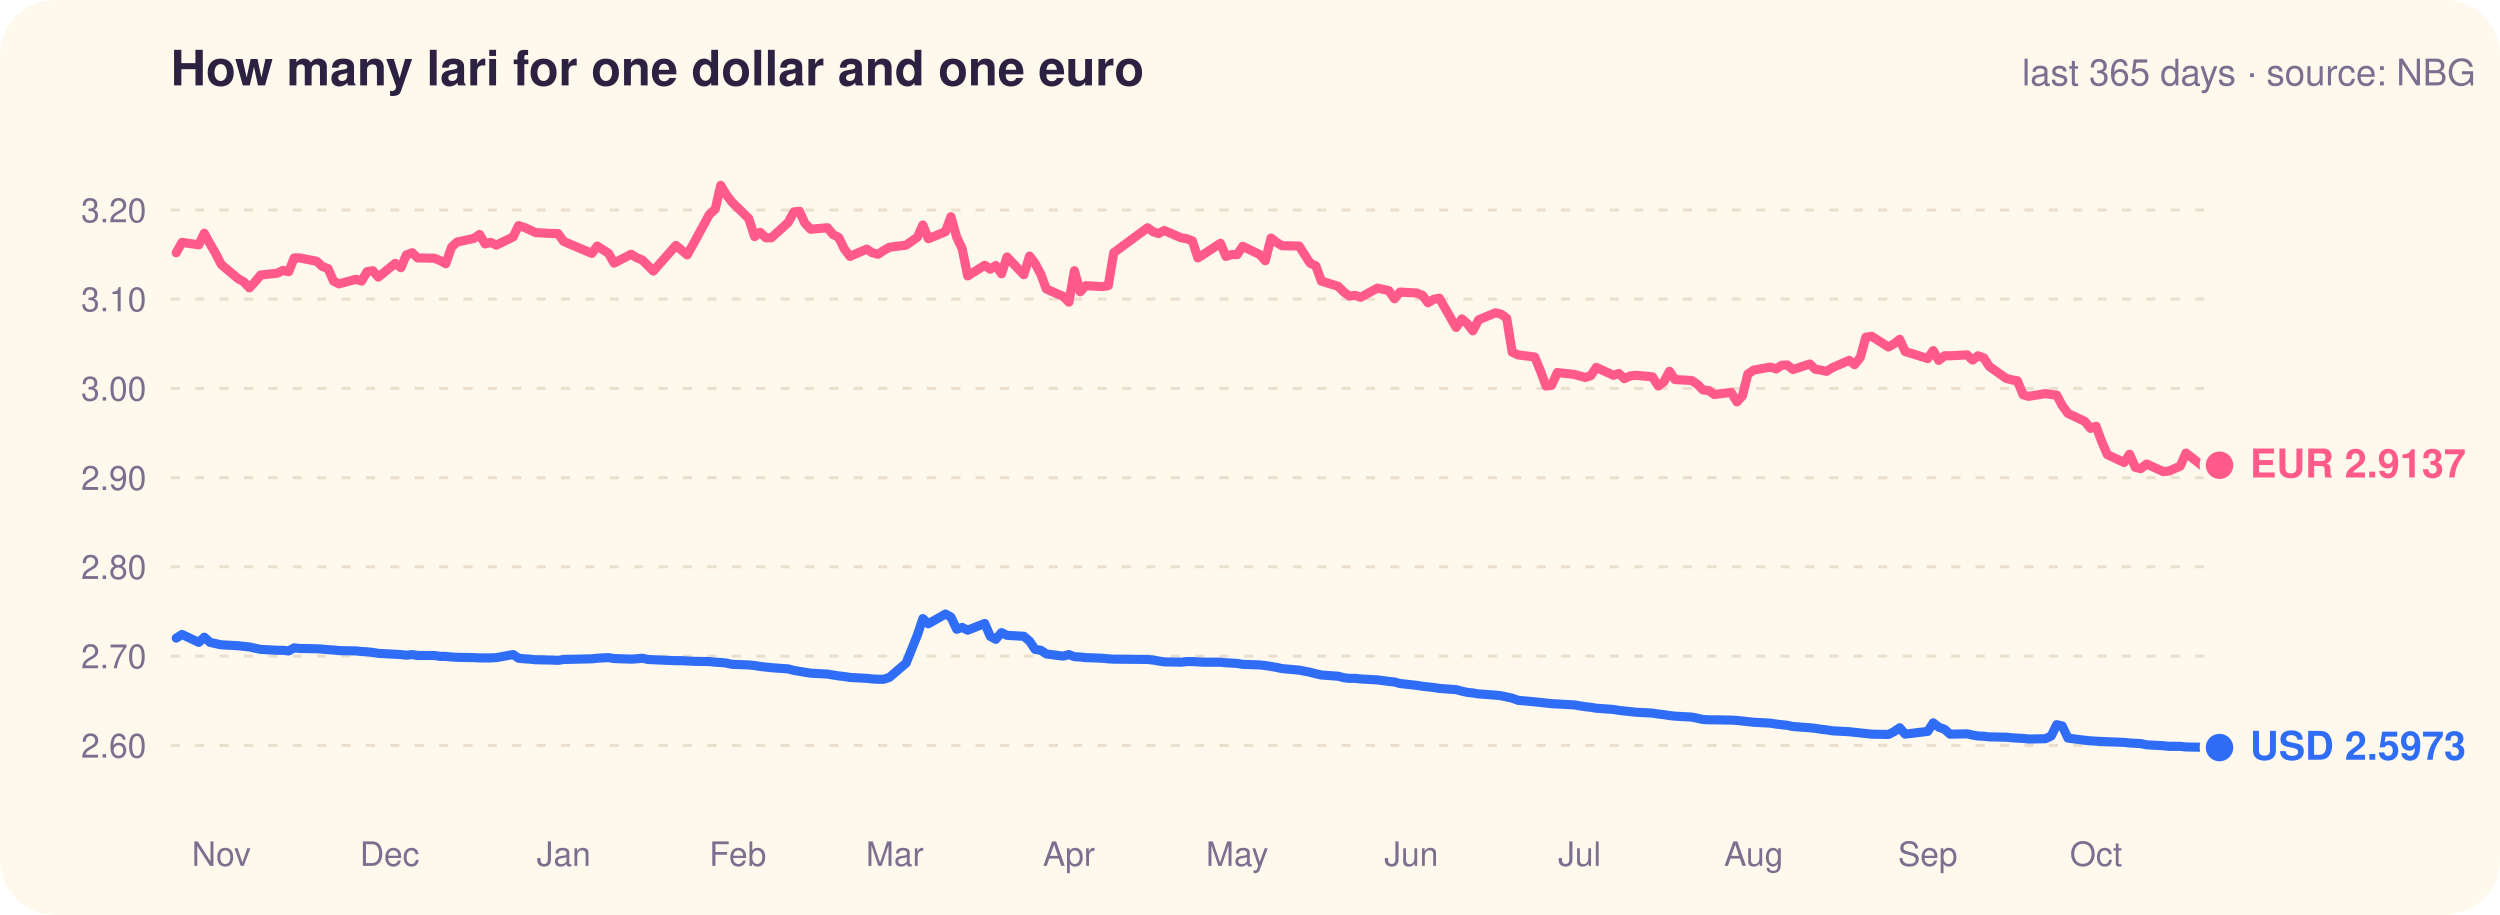
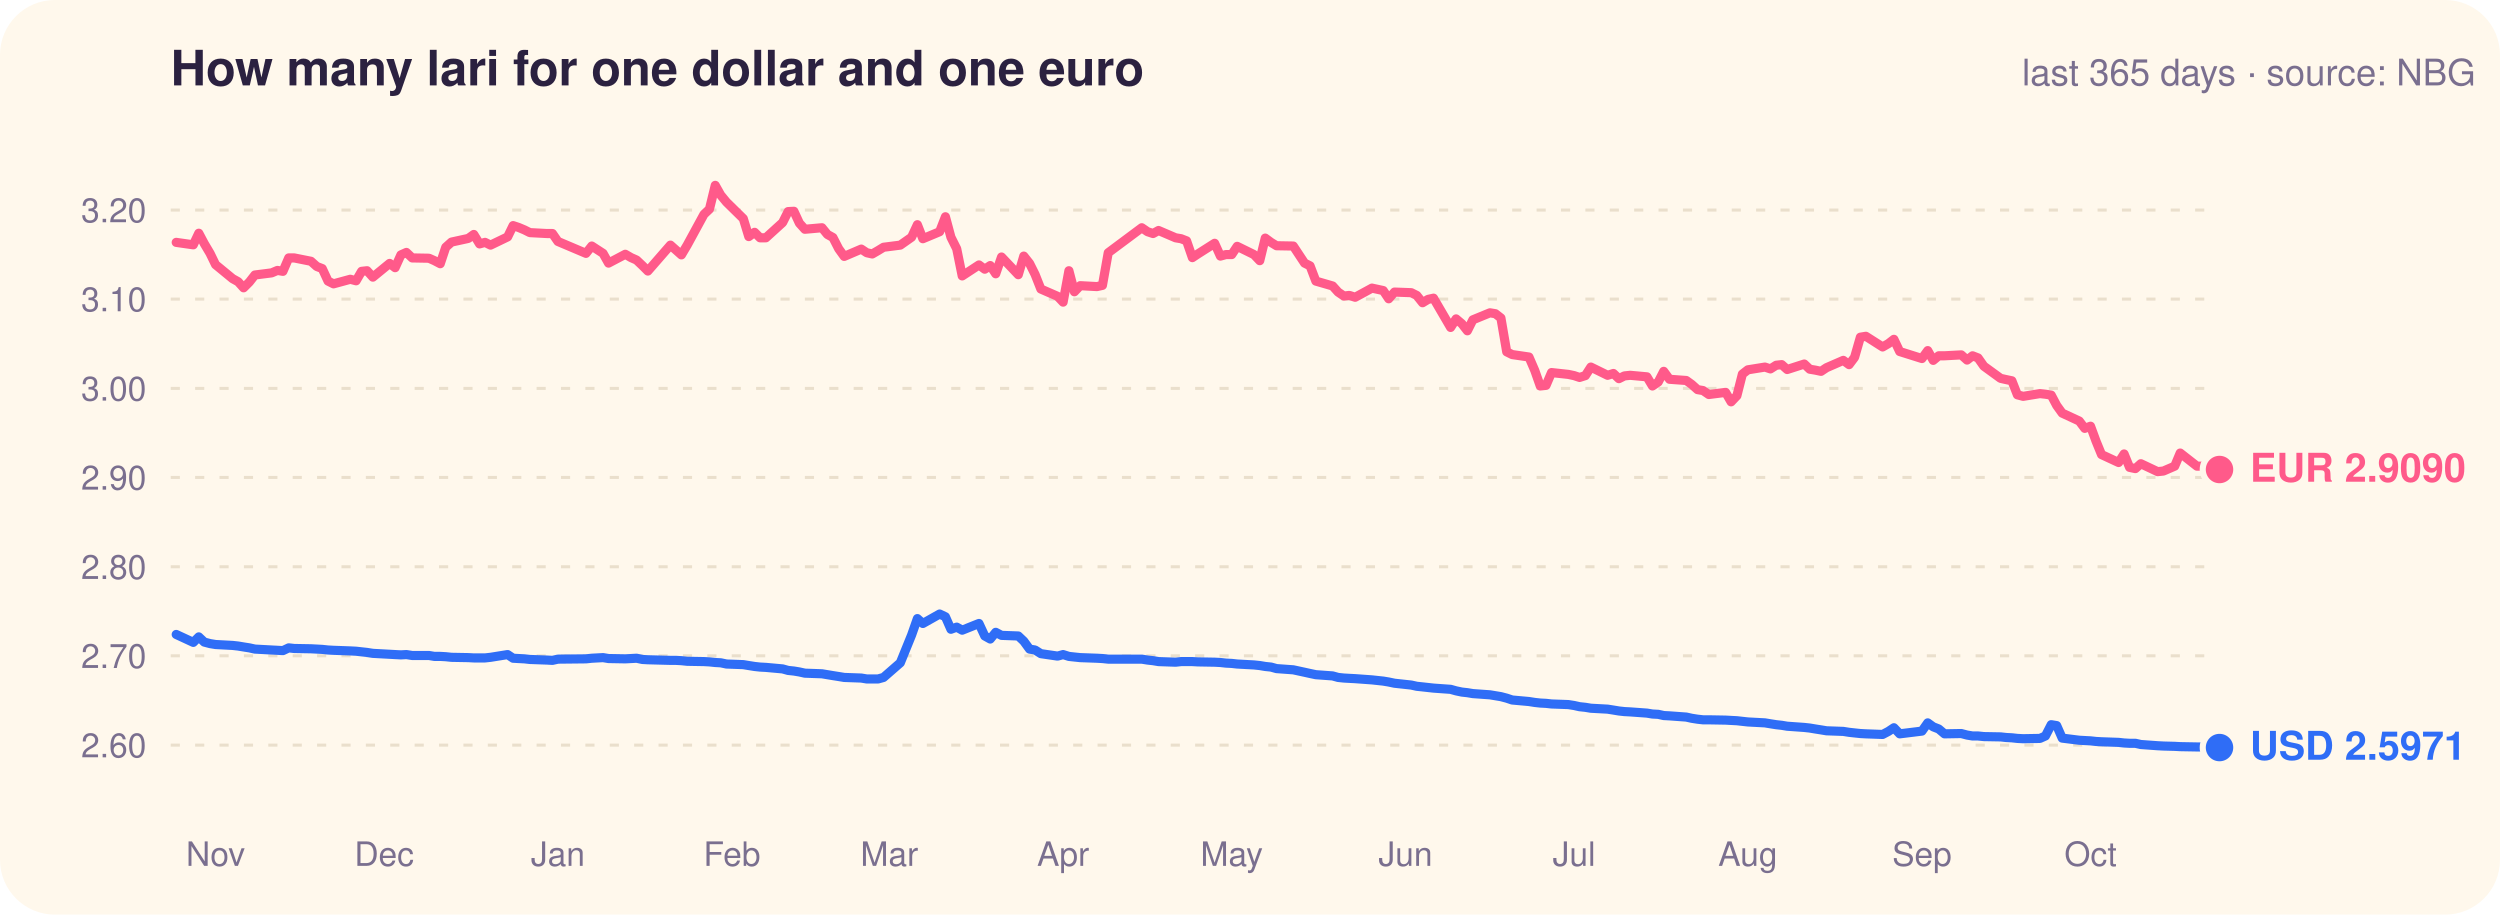
<svg xmlns="http://www.w3.org/2000/svg" viewBox="0 0 820 300" font-family="Segoe UI, Helvetica, Arial, sans-serif">
  <rect width="820" height="300" rx="18" fill="#fff8ec" />
  <text x="56" y="28" font-size="16" font-weight="700" fill="#2b2140">How many lari for one dollar and one euro</text>
  <text x="812" y="28" font-size="12" fill="#7a6f8f" text-anchor="end">last 365 days · source: NBG</text>
-   <line x1="56" x2="728" y1="244.5" y2="244.5" stroke="#eadfcc" stroke-dasharray="3 5" />
-   <text x="48" y="248.5" font-size="11" fill="#7a6f8f" text-anchor="end">2.60</text>
-   <line x1="56" x2="728" y1="215.2" y2="215.2" stroke="#eadfcc" stroke-dasharray="3 5" />
-   <text x="48" y="219.2" font-size="11" fill="#7a6f8f" text-anchor="end">2.70</text>
+   <line x1="56" x2="728" y1="244.4" y2="244.4" stroke="#eadfcc" stroke-dasharray="3 5" />
+   <text x="48" y="248.4" font-size="11" fill="#7a6f8f" text-anchor="end">2.60</text>
+   <line x1="56" x2="728" y1="215.1" y2="215.1" stroke="#eadfcc" stroke-dasharray="3 5" />
+   <text x="48" y="219.1" font-size="11" fill="#7a6f8f" text-anchor="end">2.70</text>
  <line x1="56" x2="728" y1="185.9" y2="185.9" stroke="#eadfcc" stroke-dasharray="3 5" />
  <text x="48" y="189.9" font-size="11" fill="#7a6f8f" text-anchor="end">2.80</text>
-   <line x1="56" x2="728" y1="156.7" y2="156.7" stroke="#eadfcc" stroke-dasharray="3 5" />
-   <text x="48" y="160.7" font-size="11" fill="#7a6f8f" text-anchor="end">2.90</text>
+   <line x1="56" x2="728" y1="156.6" y2="156.6" stroke="#eadfcc" stroke-dasharray="3 5" />
+   <text x="48" y="160.6" font-size="11" fill="#7a6f8f" text-anchor="end">2.90</text>
  <line x1="56" x2="728" y1="127.4" y2="127.4" stroke="#eadfcc" stroke-dasharray="3 5" />
  <text x="48" y="131.4" font-size="11" fill="#7a6f8f" text-anchor="end">3.00</text>
  <line x1="56" x2="728" y1="98.1" y2="98.1" stroke="#eadfcc" stroke-dasharray="3 5" />
  <text x="48" y="102.1" font-size="11" fill="#7a6f8f" text-anchor="end">3.10</text>
  <line x1="56" x2="728" y1="68.9" y2="68.9" stroke="#eadfcc" stroke-dasharray="3 5" />
  <text x="48" y="72.9" font-size="11" fill="#7a6f8f" text-anchor="end">3.20</text>
-   <text x="72.6" y="284" font-size="11" fill="#7a6f8f" text-anchor="middle">Nov</text>
-   <text x="127.8" y="284" font-size="11" fill="#7a6f8f" text-anchor="middle">Dec</text>
-   <text x="184.9" y="284" font-size="11" fill="#7a6f8f" text-anchor="middle">Jan</text>
-   <text x="242.0" y="284" font-size="11" fill="#7a6f8f" text-anchor="middle">Feb</text>
-   <text x="293.5" y="284" font-size="11" fill="#7a6f8f" text-anchor="middle">Mar</text>
-   <text x="350.6" y="284" font-size="11" fill="#7a6f8f" text-anchor="middle">Apr</text>
-   <text x="405.8" y="284" font-size="11" fill="#7a6f8f" text-anchor="middle">May</text>
-   <text x="462.9" y="284" font-size="11" fill="#7a6f8f" text-anchor="middle">Jun</text>
-   <text x="518.1" y="284" font-size="11" fill="#7a6f8f" text-anchor="middle">Jul</text>
-   <text x="575.2" y="284" font-size="11" fill="#7a6f8f" text-anchor="middle">Aug</text>
-   <text x="632.3" y="284" font-size="11" fill="#7a6f8f" text-anchor="middle">Sep</text>
-   <text x="687.5" y="284" font-size="11" fill="#7a6f8f" text-anchor="middle">Oct</text>
-   <path d="M57.8,209.3 L59.7,208.1 L65.2,210.7 L67.0,209.0 L68.9,210.7 L70.7,211.1 L72.6,211.5 L78.1,211.8 L79.9,212.0 L81.8,212.2 L83.6,212.6 L85.5,213.0 L91.0,213.3 L92.8,213.3 L94.7,213.5 L96.5,212.5 L98.3,212.7 L103.9,212.8 L105.7,212.9 L107.6,213.1 L109.4,213.2 L111.2,213.4 L116.8,213.5 L118.6,213.7 L120.4,213.8 L122.3,214.0 L124.1,214.3 L129.6,214.6 L131.5,214.7 L133.3,214.9 L135.2,214.7 L137.0,215.0 L142.5,215.0 L144.4,215.3 L146.2,215.3 L148.1,215.5 L149.9,215.6 L155.4,215.7 L157.3,215.8 L159.1,215.8 L160.9,215.8 L162.8,215.7 L168.3,214.7 L170.1,215.9 L172.0,216.1 L173.8,216.2 L175.7,216.4 L181.2,216.5 L183.0,216.6 L184.9,216.3 L194.1,216.1 L195.9,215.9 L199.6,215.7 L201.4,216.0 L207.0,216.2 L208.8,216.1 L210.7,215.9 L212.5,216.3 L214.3,216.4 L221.7,216.7 L223.5,216.7 L225.4,216.8 L227.2,216.9 L232.7,217.0 L234.6,217.2 L236.4,217.3 L238.3,217.5 L240.1,217.9 L245.6,218.1 L247.5,218.3 L249.3,218.6 L251.2,218.8 L253.0,219.0 L258.5,219.4 L260.4,219.9 L262.2,220.2 L264.0,220.5 L265.9,220.8 L271.4,221.1 L273.2,221.4 L275.1,221.7 L276.9,221.9 L278.8,222.2 L284.3,222.5 L286.1,222.7 L288.0,222.8 L289.8,222.8 L291.7,222.2 L297.2,217.5 L300.9,208.3 L302.7,202.9 L304.5,204.6 L310.1,201.4 L311.9,202.4 L313.8,206.4 L315.6,205.8 L317.4,206.7 L323.0,204.5 L324.8,208.7 L326.6,209.7 L328.5,207.5 L330.3,208.4 L335.8,208.7 L337.7,210.3 L339.5,213.0 L341.4,213.3 L343.2,214.5 L348.7,215.2 L350.6,214.7 L352.4,215.4 L354.3,215.5 L356.1,215.7 L361.6,215.9 L363.5,216.1 L365.3,216.2 L376.4,216.3 L378.2,216.5 L380.0,216.8 L381.9,217.1 L387.4,217.2 L389.2,217.0 L391.1,217.0 L392.9,217.1 L394.8,217.2 L400.3,217.2 L402.1,217.4 L404.0,217.5 L405.8,217.6 L407.6,217.9 L413.2,218.1 L415.0,218.3 L416.9,218.6 L418.7,218.9 L420.5,219.3 L426.1,219.8 L429.7,220.5 L431.6,221.0 L433.4,221.4 L438.9,221.8 L440.8,222.3 L442.6,222.5 L444.5,222.5 L446.3,222.7 L451.8,223.0 L455.5,223.5 L457.4,223.7 L459.2,224.2 L464.7,224.8 L466.6,225.1 L468.4,225.3 L470.2,225.5 L472.1,225.8 L477.6,226.2 L479.5,226.7 L481.3,227.1 L483.1,227.3 L485.0,227.6 L490.5,228.0 L492.3,228.2 L494.2,228.6 L496.0,229.0 L497.9,229.7 L503.4,230.2 L505.2,230.4 L507.1,230.6 L508.9,230.8 L510.8,230.9 L516.3,231.2 L518.1,231.5 L520.0,231.8 L521.8,232.0 L523.6,232.3 L529.2,232.7 L531.0,233.0 L532.8,233.2 L534.7,233.4 L536.5,233.6 L542.0,233.9 L543.9,234.2 L545.7,234.4 L547.6,234.7 L549.4,234.9 L554.9,235.2 L556.8,235.6 L558.6,236.0 L560.5,236.1 L562.3,236.1 L567.8,236.2 L569.7,236.3 L571.5,236.5 L573.3,236.7 L575.2,236.9 L580.7,237.2 L582.6,237.5 L584.4,237.7 L586.2,237.9 L588.1,238.3 L593.6,238.7 L595.4,238.9 L597.3,239.2 L599.1,239.4 L601.0,239.7 L606.5,240.0 L608.3,240.2 L610.2,240.4 L612.0,240.6 L613.9,240.8 L619.4,240.9 L621.2,240.0 L623.1,238.7 L624.9,240.8 L632.3,239.9 L634.1,237.1 L635.9,238.5 L637.8,239.2 L639.6,240.8 L645.2,240.7 L647.0,241.1 L648.8,241.4 L650.7,241.5 L652.5,241.7 L658.0,241.8 L659.9,242.0 L661.7,242.1 L663.6,242.2 L665.4,242.4 L670.9,242.3 L672.8,241.4 L674.6,237.7 L676.4,238.1 L678.3,242.1 L683.8,242.8 L685.7,243.0 L687.5,243.1 L689.3,243.2 L691.2,243.3 L696.7,243.5 L698.5,243.7 L700.4,243.8 L702.2,243.9 L704.1,244.3 L709.6,244.6 L711.4,244.8 L715.1,244.8 L717.0,245.0 L722.5,245.1 L724.3,245.1 L726.2,245.2 L728.0,245.2" fill="none" stroke="#2f6df6" stroke-width="3" stroke-linejoin="round" stroke-linecap="round" />
+   <text x="70.7" y="284" font-size="11" fill="#7a6f8f" text-anchor="middle">Nov</text>
+   <text x="126.0" y="284" font-size="11" fill="#7a6f8f" text-anchor="middle">Dec</text>
+   <text x="183.0" y="284" font-size="11" fill="#7a6f8f" text-anchor="middle">Jan</text>
+   <text x="240.1" y="284" font-size="11" fill="#7a6f8f" text-anchor="middle">Feb</text>
+   <text x="291.7" y="284" font-size="11" fill="#7a6f8f" text-anchor="middle">Mar</text>
+   <text x="348.7" y="284" font-size="11" fill="#7a6f8f" text-anchor="middle">Apr</text>
+   <text x="404.0" y="284" font-size="11" fill="#7a6f8f" text-anchor="middle">May</text>
+   <text x="461.0" y="284" font-size="11" fill="#7a6f8f" text-anchor="middle">Jun</text>
+   <text x="516.3" y="284" font-size="11" fill="#7a6f8f" text-anchor="middle">Jul</text>
+   <text x="573.3" y="284" font-size="11" fill="#7a6f8f" text-anchor="middle">Aug</text>
+   <text x="630.4" y="284" font-size="11" fill="#7a6f8f" text-anchor="middle">Sep</text>
+   <text x="685.7" y="284" font-size="11" fill="#7a6f8f" text-anchor="middle">Oct</text>
+   <path d="M57.8,208.1 L63.4,210.7 L65.2,208.9 L67.0,210.6 L68.9,211.1 L70.7,211.4 L76.3,211.7 L78.1,211.9 L79.9,212.2 L81.8,212.5 L83.6,212.9 L89.1,213.2 L91.0,213.3 L92.8,213.4 L94.7,212.5 L96.5,212.7 L102.0,212.8 L103.9,212.9 L105.7,213.0 L107.6,213.2 L109.4,213.3 L114.9,213.5 L116.8,213.6 L118.6,213.8 L120.4,214.0 L122.3,214.3 L127.8,214.6 L129.6,214.7 L131.5,214.8 L133.3,214.7 L135.2,215.0 L140.7,215.0 L142.5,215.3 L144.4,215.3 L146.2,215.4 L148.1,215.6 L153.6,215.7 L155.4,215.8 L157.3,215.8 L159.1,215.8 L160.9,215.6 L166.5,214.7 L168.3,215.9 L170.1,216.0 L172.0,216.1 L173.8,216.3 L179.4,216.5 L181.2,216.6 L183.0,216.2 L192.2,216.1 L194.1,215.9 L197.8,215.7 L199.6,216.0 L205.1,216.1 L207.0,216.0 L208.8,215.9 L210.7,216.3 L212.5,216.4 L219.9,216.6 L221.7,216.6 L223.5,216.7 L225.4,216.9 L230.9,217.0 L232.7,217.1 L234.6,217.3 L236.4,217.4 L238.3,217.8 L243.8,218.0 L245.6,218.3 L247.5,218.6 L249.3,218.8 L251.2,218.9 L256.7,219.4 L258.5,219.9 L260.4,220.1 L262.2,220.4 L264.0,220.8 L269.6,221.0 L271.4,221.3 L273.2,221.6 L275.1,221.9 L276.9,222.2 L282.5,222.4 L284.3,222.7 L286.1,222.7 L288.0,222.7 L289.8,222.2 L295.3,217.4 L299.0,208.3 L300.9,202.9 L302.7,204.5 L308.2,201.4 L310.1,202.3 L311.9,206.4 L313.8,205.7 L315.6,206.7 L321.1,204.5 L323.0,208.6 L324.8,209.6 L326.6,207.4 L328.5,208.4 L334.0,208.6 L335.8,210.3 L337.7,212.9 L339.5,213.2 L341.4,214.4 L346.9,215.2 L348.7,214.7 L350.6,215.3 L352.4,215.5 L354.3,215.7 L359.8,215.9 L361.6,216.0 L363.5,216.2 L374.5,216.2 L376.4,216.5 L378.2,216.7 L380.0,217.0 L385.6,217.2 L387.4,217.0 L389.2,217.0 L391.1,217.0 L392.9,217.1 L398.4,217.2 L400.3,217.3 L402.1,217.5 L404.0,217.6 L405.8,217.8 L411.3,218.1 L413.2,218.3 L415.0,218.6 L416.9,218.8 L418.7,219.3 L424.2,219.7 L427.9,220.5 L429.7,220.9 L431.6,221.3 L437.1,221.7 L438.9,222.2 L440.8,222.4 L442.6,222.5 L444.5,222.6 L450.0,223.0 L453.7,223.4 L455.5,223.7 L457.4,224.1 L462.9,224.7 L464.7,225.1 L466.6,225.3 L468.4,225.5 L470.2,225.7 L475.8,226.1 L477.6,226.6 L479.5,227.0 L481.3,227.2 L483.1,227.5 L488.7,227.9 L490.5,228.2 L492.3,228.5 L494.2,229.0 L496.0,229.6 L501.5,230.1 L503.4,230.4 L505.2,230.6 L507.1,230.7 L508.9,230.9 L514.4,231.1 L516.3,231.4 L518.1,231.8 L520.0,232.0 L521.8,232.3 L527.3,232.6 L529.2,232.9 L531.0,233.2 L532.8,233.4 L534.7,233.5 L540.2,233.9 L542.0,234.2 L543.9,234.3 L545.7,234.7 L547.6,234.8 L553.1,235.2 L554.9,235.6 L556.8,235.9 L558.6,236.1 L560.5,236.1 L566.0,236.2 L567.8,236.3 L569.7,236.4 L571.5,236.6 L573.3,236.8 L578.9,237.1 L580.7,237.4 L582.6,237.7 L584.4,237.9 L586.2,238.2 L591.8,238.6 L593.6,238.8 L595.4,239.1 L597.3,239.4 L599.1,239.7 L604.6,239.9 L606.5,240.2 L608.3,240.4 L610.2,240.6 L612.0,240.7 L617.5,240.9 L619.4,239.9 L621.2,238.7 L623.1,240.7 L630.4,239.8 L632.3,237.1 L634.1,238.4 L635.9,239.1 L637.8,240.7 L643.3,240.6 L645.2,241.1 L647.0,241.4 L648.8,241.4 L650.7,241.6 L656.2,241.7 L658.0,241.9 L659.9,242.0 L661.7,242.2 L663.6,242.3 L669.1,242.2 L670.9,241.4 L672.8,237.7 L674.6,238.0 L676.4,242.1 L682.0,242.8 L683.8,242.9 L685.7,243.0 L687.5,243.2 L689.3,243.3 L694.9,243.5 L696.7,243.7 L698.5,243.8 L700.4,243.8 L702.2,244.2 L707.7,244.6 L709.6,244.7 L713.3,244.8 L715.1,244.9 L720.6,245.0 L722.5,245.0 L724.3,245.1 L726.2,245.2 L728.0,245.2" fill="none" stroke="#2f6df6" stroke-width="3" stroke-linejoin="round" stroke-linecap="round" />
  <circle cx="728.0" cy="245.2" r="5.5" fill="#2f6df6" stroke="#fff8ec" stroke-width="2" />
-   <text x="738.0" y="249.2" font-size="13" font-weight="700" fill="#2f6df6">USD 2.5973</text>
-   <path d="M57.8,82.9 L59.7,79.5 L65.2,80.3 L67.0,76.5 L68.9,80.0 L70.7,83.1 L72.6,86.8 L78.1,91.4 L79.9,92.4 L81.8,94.4 L83.6,92.5 L85.5,90.2 L91.0,89.6 L92.8,88.7 L94.7,89.1 L96.5,84.6 L98.3,84.6 L103.9,85.7 L105.7,87.4 L107.6,88.1 L109.4,92.2 L111.2,93.1 L116.8,91.6 L118.6,92.2 L120.4,89.1 L122.3,88.8 L124.1,90.9 L129.6,86.4 L131.5,87.8 L133.3,83.6 L135.2,82.9 L137.0,84.6 L142.5,84.7 L144.4,85.5 L146.2,86.5 L148.1,81.1 L149.9,79.4 L155.4,78.2 L157.3,76.9 L159.1,80.0 L160.9,79.5 L162.8,80.4 L168.3,77.7 L170.1,74.0 L172.0,74.6 L173.8,75.4 L175.7,76.3 L181.2,76.6 L183.0,76.6 L184.9,79.2 L194.1,83.1 L195.9,80.7 L199.6,83.1 L201.4,86.3 L207.0,83.4 L208.8,84.5 L210.7,85.3 L212.5,87.1 L214.3,88.9 L221.7,80.5 L223.5,82.0 L225.4,83.6 L227.2,80.4 L232.7,70.3 L234.6,68.6 L236.4,60.8 L238.3,64.0 L240.1,66.3 L245.6,71.7 L247.5,77.6 L249.3,76.2 L251.2,78.0 L253.0,78.0 L258.5,73.0 L260.4,69.5 L262.2,69.3 L264.0,73.2 L265.9,75.2 L271.4,74.7 L273.2,76.9 L275.1,77.9 L276.9,81.6 L278.8,84.1 L284.3,81.7 L286.1,82.9 L288.0,83.4 L289.8,82.2 L291.7,81.1 L297.2,80.4 L300.9,77.8 L302.7,73.8 L304.5,78.3 L310.1,76.0 L311.9,71.1 L313.8,77.8 L315.6,81.6 L317.4,90.5 L323.0,87.0 L324.8,88.3 L326.6,87.1 L328.5,89.8 L330.3,84.3 L335.8,90.1 L337.7,84.0 L339.5,86.4 L341.4,90.0 L343.2,94.8 L348.7,97.2 L350.6,99.1 L352.4,88.8 L354.3,95.7 L356.1,93.7 L361.6,94.0 L363.5,93.7 L365.3,82.9 L376.4,74.7 L378.2,76.0 L380.0,76.6 L381.9,75.6 L387.4,78.0 L389.2,78.3 L391.1,79.0 L392.9,84.6 L394.8,83.4 L400.3,79.8 L402.1,84.1 L404.0,83.5 L405.8,83.5 L407.6,80.8 L413.2,83.5 L415.0,85.5 L416.9,78.1 L418.7,79.5 L420.5,80.6 L426.1,80.7 L429.7,86.3 L431.6,87.2 L433.4,92.2 L438.9,93.9 L440.8,95.8 L442.6,97.1 L444.5,96.9 L446.3,97.5 L451.8,94.5 L455.5,95.3 L457.4,98.0 L459.2,95.8 L464.7,96.1 L466.6,96.9 L468.4,99.3 L470.2,98.2 L472.1,97.8 L477.6,107.4 L479.5,104.6 L481.3,106.2 L483.1,108.5 L485.0,104.9 L490.5,102.6 L492.3,103.0 L494.2,104.4 L496.0,115.5 L497.9,116.4 L503.4,117.1 L505.2,121.5 L507.1,126.6 L508.9,126.4 L510.8,122.2 L516.3,122.8 L518.1,123.3 L520.0,123.8 L521.8,123.2 L523.6,120.5 L529.2,123.1 L531.0,122.5 L532.8,124.2 L534.7,123.3 L536.5,123.1 L542.0,123.6 L543.9,126.6 L545.7,125.3 L547.6,121.8 L549.4,124.5 L554.9,124.8 L556.8,126.1 L558.6,127.9 L560.5,128.1 L562.3,129.4 L567.8,128.7 L569.7,131.8 L571.5,129.9 L573.3,122.7 L575.2,121.4 L580.7,120.4 L582.6,121.0 L584.4,119.8 L586.2,119.7 L588.1,121.2 L593.6,119.4 L595.4,121.1 L597.3,121.4 L599.1,121.8 L601.0,120.6 L606.5,118.2 L608.3,119.6 L610.2,117.2 L612.0,110.6 L613.9,110.3 L619.4,113.8 L621.2,112.8 L623.1,111.3 L624.9,115.3 L632.3,117.6 L634.1,115.0 L635.9,118.2 L637.8,116.7 L639.6,116.7 L645.2,116.4 L647.0,118.1 L648.8,116.7 L650.7,117.4 L652.5,120.2 L658.0,124.1 L659.9,124.6 L661.7,124.9 L663.6,129.5 L665.4,130.0 L670.9,129.1 L672.8,129.4 L674.6,129.6 L676.4,133.0 L678.3,135.6 L683.8,138.2 L685.7,140.5 L687.5,139.8 L689.3,144.7 L691.2,149.1 L696.7,151.7 L698.5,149.0 L700.4,153.3 L702.2,153.7 L704.1,152.2 L709.6,154.7 L711.4,154.5 L715.1,152.9 L717.0,148.6 L722.5,152.9 L724.3,152.9 L726.2,151.9 L728.0,152.6" fill="none" stroke="#ff5a8a" stroke-width="3" stroke-linejoin="round" stroke-linecap="round" />
-   <circle cx="728.0" cy="152.6" r="5.5" fill="#ff5a8a" stroke="#fff8ec" stroke-width="2" />
-   <text x="738.0" y="156.6" font-size="13" font-weight="700" fill="#ff5a8a">EUR 2.9137</text>
+   <text x="738.0" y="249.2" font-size="13" font-weight="700" fill="#2f6df6">USD 2.5971</text>
+   <path d="M57.8,79.5 L63.4,80.3 L65.2,76.5 L67.0,79.9 L68.9,83.1 L70.7,86.8 L76.3,91.4 L78.1,92.4 L79.9,94.4 L81.8,92.5 L83.6,90.2 L89.1,89.5 L91.0,88.7 L92.8,89.0 L94.7,84.6 L96.5,84.6 L102.0,85.7 L103.9,87.4 L105.7,88.1 L107.6,92.2 L109.4,93.1 L114.9,91.6 L116.8,92.1 L118.6,89.0 L120.4,88.8 L122.3,90.9 L127.8,86.4 L129.6,87.8 L131.5,83.6 L133.3,82.8 L135.2,84.6 L140.7,84.7 L142.5,85.5 L144.4,86.5 L146.2,81.1 L148.1,79.4 L153.6,78.2 L155.4,76.9 L157.3,80.0 L159.1,79.5 L160.9,80.4 L166.5,77.7 L168.3,74.0 L170.1,74.6 L172.0,75.4 L173.8,76.3 L179.4,76.6 L181.2,76.6 L183.0,79.2 L192.2,83.1 L194.1,80.7 L197.8,83.1 L199.6,86.3 L205.1,83.4 L207.0,84.5 L208.8,85.3 L210.7,87.1 L212.5,88.9 L219.9,80.4 L221.7,82.0 L223.5,83.6 L225.4,80.4 L230.9,70.3 L232.7,68.6 L234.6,60.8 L236.4,64.0 L238.3,66.3 L243.8,71.7 L245.6,77.6 L247.5,76.2 L249.3,78.0 L251.2,78.0 L256.7,73.0 L258.5,69.4 L260.4,69.3 L262.2,73.2 L264.0,75.2 L269.6,74.7 L271.4,76.9 L273.2,77.9 L275.1,81.6 L276.9,84.1 L282.5,81.7 L284.3,82.9 L286.1,83.3 L288.0,82.2 L289.8,81.1 L295.3,80.4 L299.0,77.8 L300.9,73.7 L302.7,78.3 L308.2,76.0 L310.1,71.1 L311.9,77.8 L313.8,81.6 L315.6,90.5 L321.1,86.9 L323.0,88.3 L324.8,87.1 L326.6,89.8 L328.5,84.3 L334.0,90.1 L335.8,84.0 L337.7,86.4 L339.5,90.0 L341.4,94.8 L346.9,97.2 L348.7,99.1 L350.6,88.8 L352.4,95.7 L354.3,93.7 L359.8,94.0 L361.6,93.6 L363.5,82.9 L374.5,74.7 L376.4,76.0 L378.2,76.6 L380.0,75.6 L385.6,78.0 L387.4,78.3 L389.2,79.0 L391.1,84.5 L392.9,83.3 L398.4,79.8 L400.3,84.0 L402.1,83.5 L404.0,83.5 L405.8,80.8 L411.3,83.5 L413.2,85.5 L415.0,78.1 L416.9,79.5 L418.7,80.6 L424.2,80.7 L427.9,86.3 L429.7,87.2 L431.6,92.2 L437.1,93.8 L438.9,95.8 L440.8,97.1 L442.6,96.9 L444.5,97.5 L450.0,94.5 L453.7,95.3 L455.5,98.0 L457.4,95.8 L462.9,96.0 L464.7,96.9 L466.6,99.3 L468.4,98.2 L470.2,97.8 L475.8,107.4 L477.6,104.6 L479.5,106.2 L481.3,108.5 L483.1,104.9 L488.7,102.6 L490.5,102.9 L492.3,104.3 L494.2,115.4 L496.0,116.3 L501.5,117.1 L503.4,121.5 L505.2,126.6 L507.1,126.4 L508.9,122.2 L514.4,122.8 L516.3,123.2 L518.1,123.8 L520.0,123.2 L521.8,120.4 L527.3,123.1 L529.2,122.5 L531.0,124.2 L532.8,123.3 L534.7,123.1 L540.2,123.6 L542.0,126.6 L543.9,125.3 L545.7,121.8 L547.6,124.4 L553.1,124.8 L554.9,126.1 L556.8,127.8 L558.6,128.1 L560.5,129.4 L566.0,128.7 L567.8,131.8 L569.7,129.8 L571.5,122.7 L573.3,121.3 L578.9,120.4 L580.7,121.0 L582.6,119.8 L584.4,119.6 L586.2,121.2 L591.8,119.4 L593.6,121.1 L595.4,121.4 L597.3,121.8 L599.1,120.6 L604.6,118.2 L606.5,119.6 L608.3,117.2 L610.2,110.6 L612.0,110.3 L617.5,113.8 L619.4,112.7 L621.2,111.3 L623.1,115.3 L630.4,117.6 L632.3,115.0 L634.1,118.2 L635.9,116.7 L637.8,116.7 L643.3,116.4 L645.2,118.1 L647.0,116.7 L648.8,117.4 L650.7,120.1 L656.2,124.1 L658.0,124.5 L659.9,124.9 L661.7,129.5 L663.6,130.0 L669.1,129.1 L670.9,129.3 L672.8,129.6 L674.6,133.0 L676.4,135.5 L682.0,138.1 L683.8,140.5 L685.7,139.8 L687.5,144.7 L689.3,149.1 L694.9,151.7 L696.7,148.9 L698.5,153.3 L700.4,153.7 L702.2,152.1 L707.7,154.7 L709.6,154.5 L713.3,152.9 L715.1,148.6 L720.6,152.9 L722.5,152.9 L724.3,151.9 L726.2,152.6 L728.0,154.0" fill="none" stroke="#ff5a8a" stroke-width="3" stroke-linejoin="round" stroke-linecap="round" />
+   <circle cx="728.0" cy="154.0" r="5.5" fill="#ff5a8a" stroke="#fff8ec" stroke-width="2" />
+   <text x="738.0" y="158.0" font-size="13" font-weight="700" fill="#ff5a8a">EUR 2.9090</text>
</svg>
